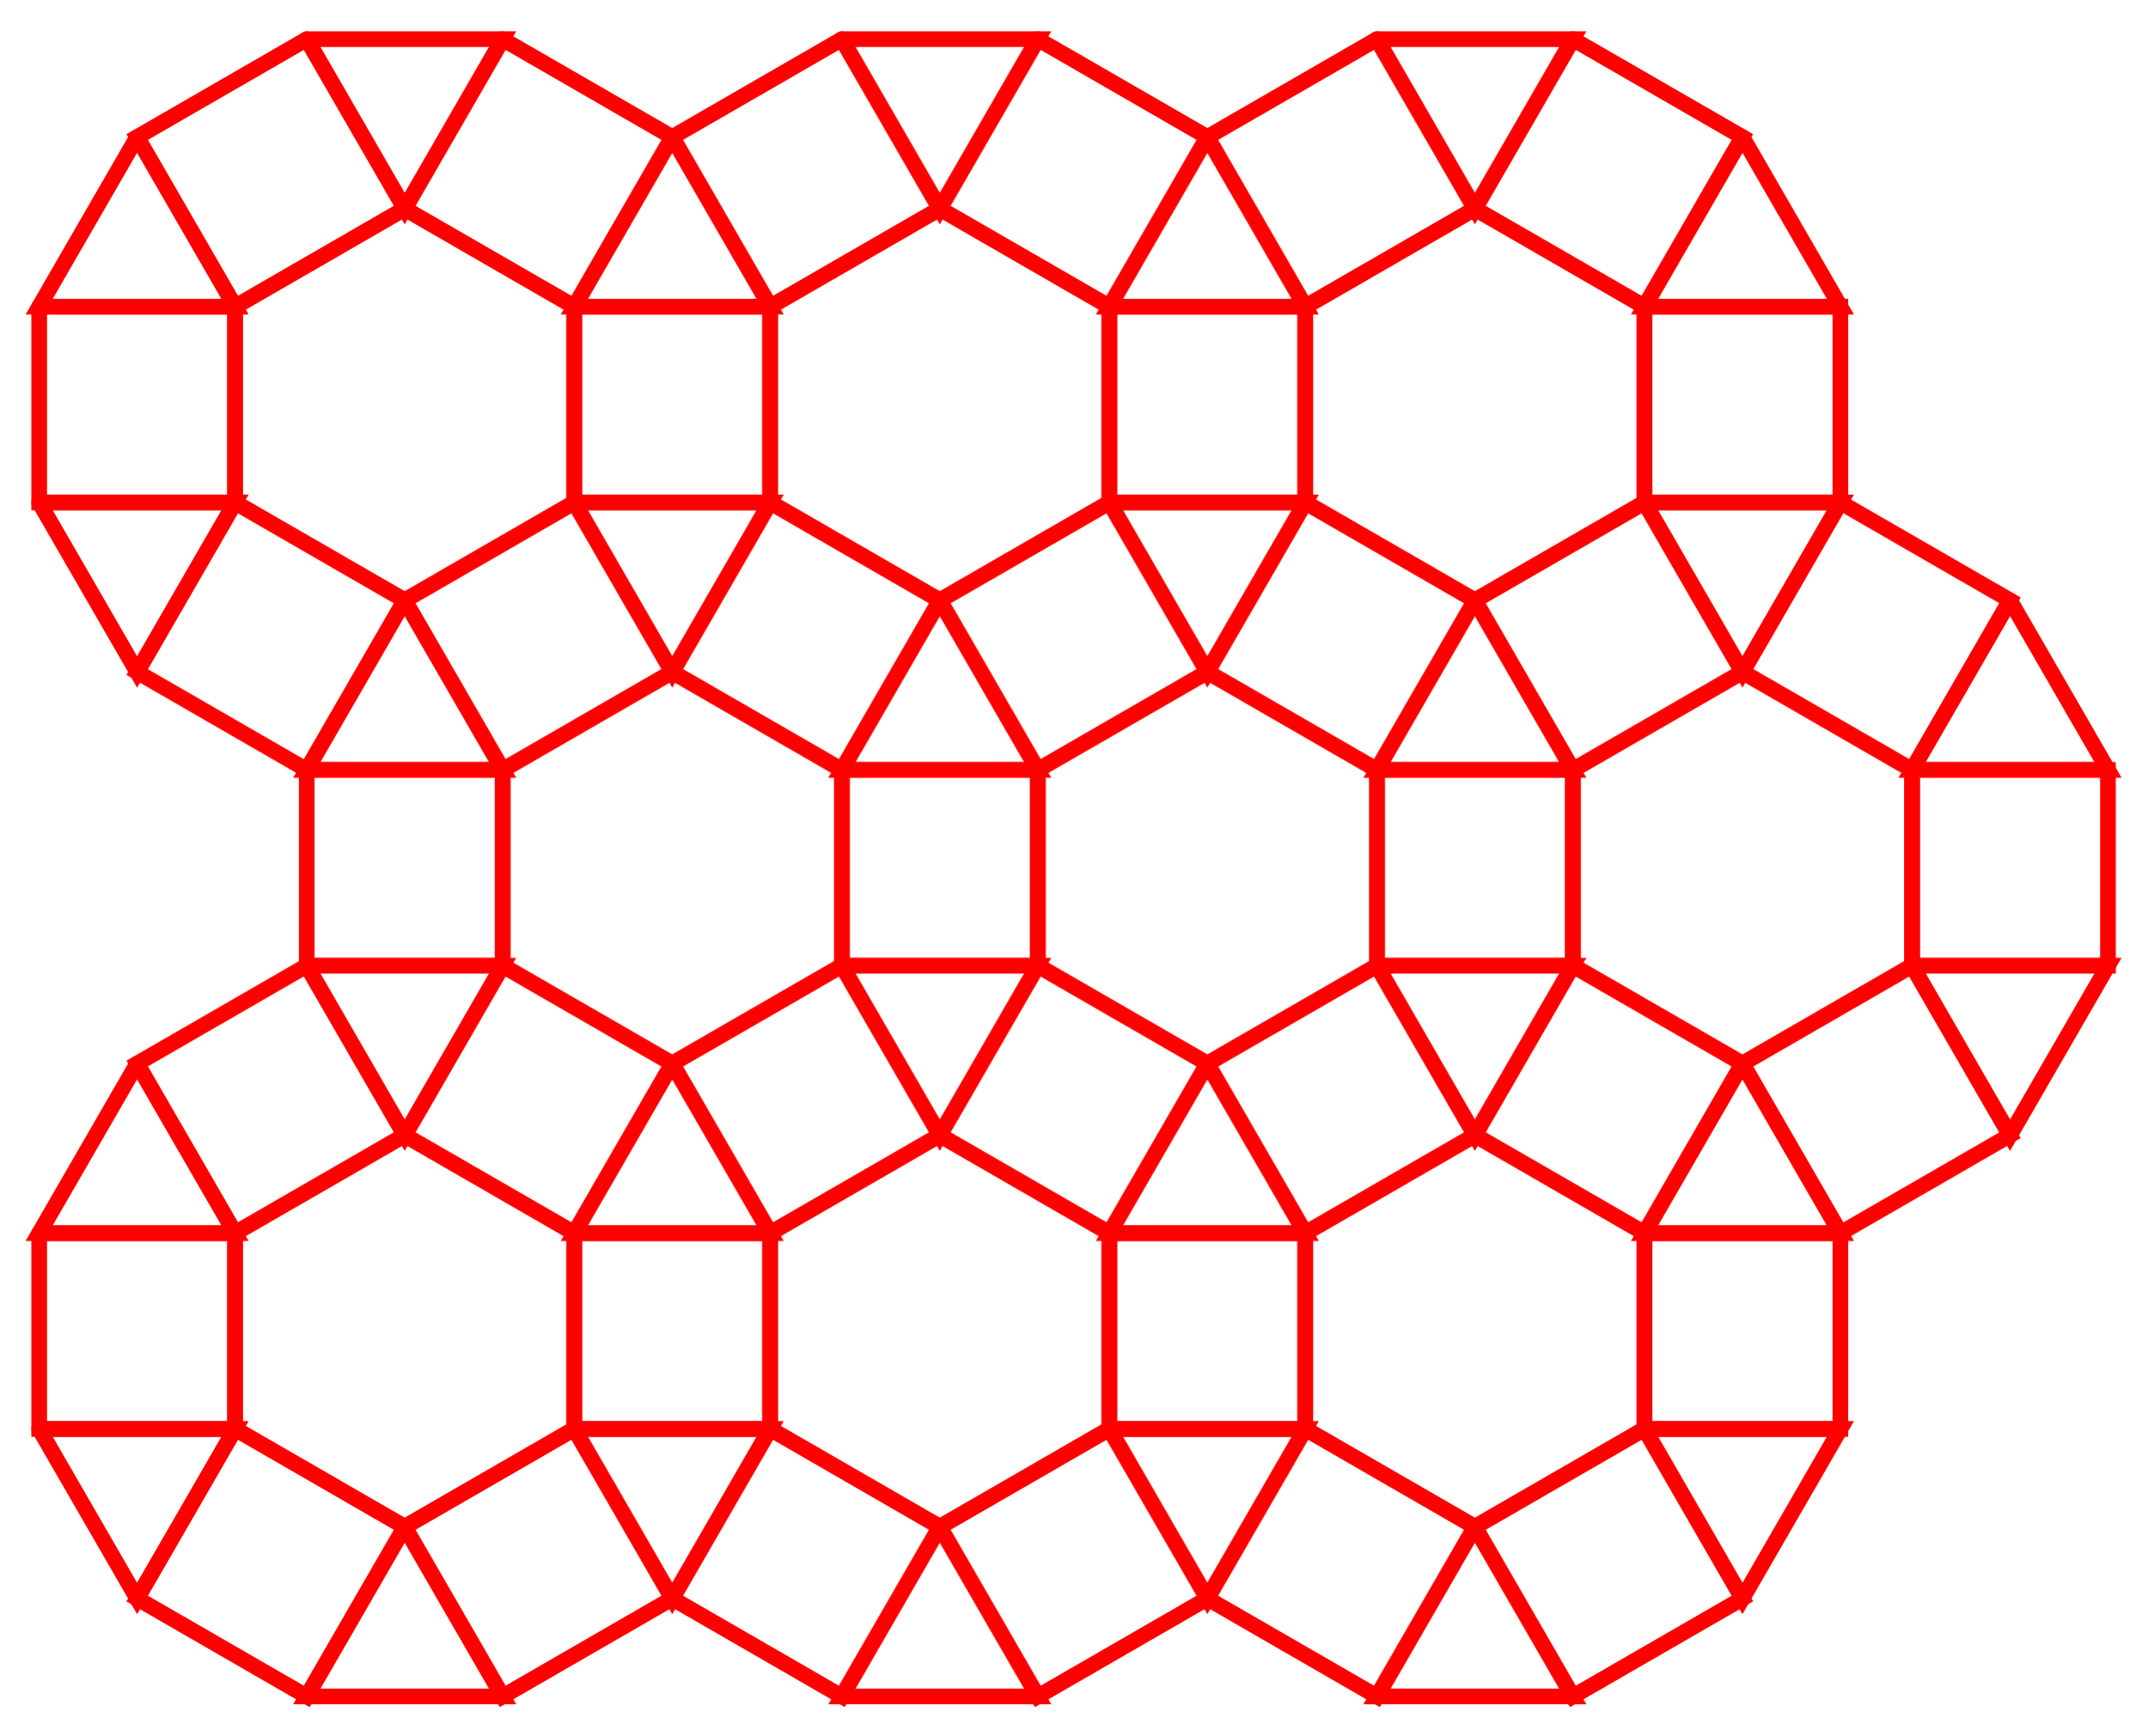
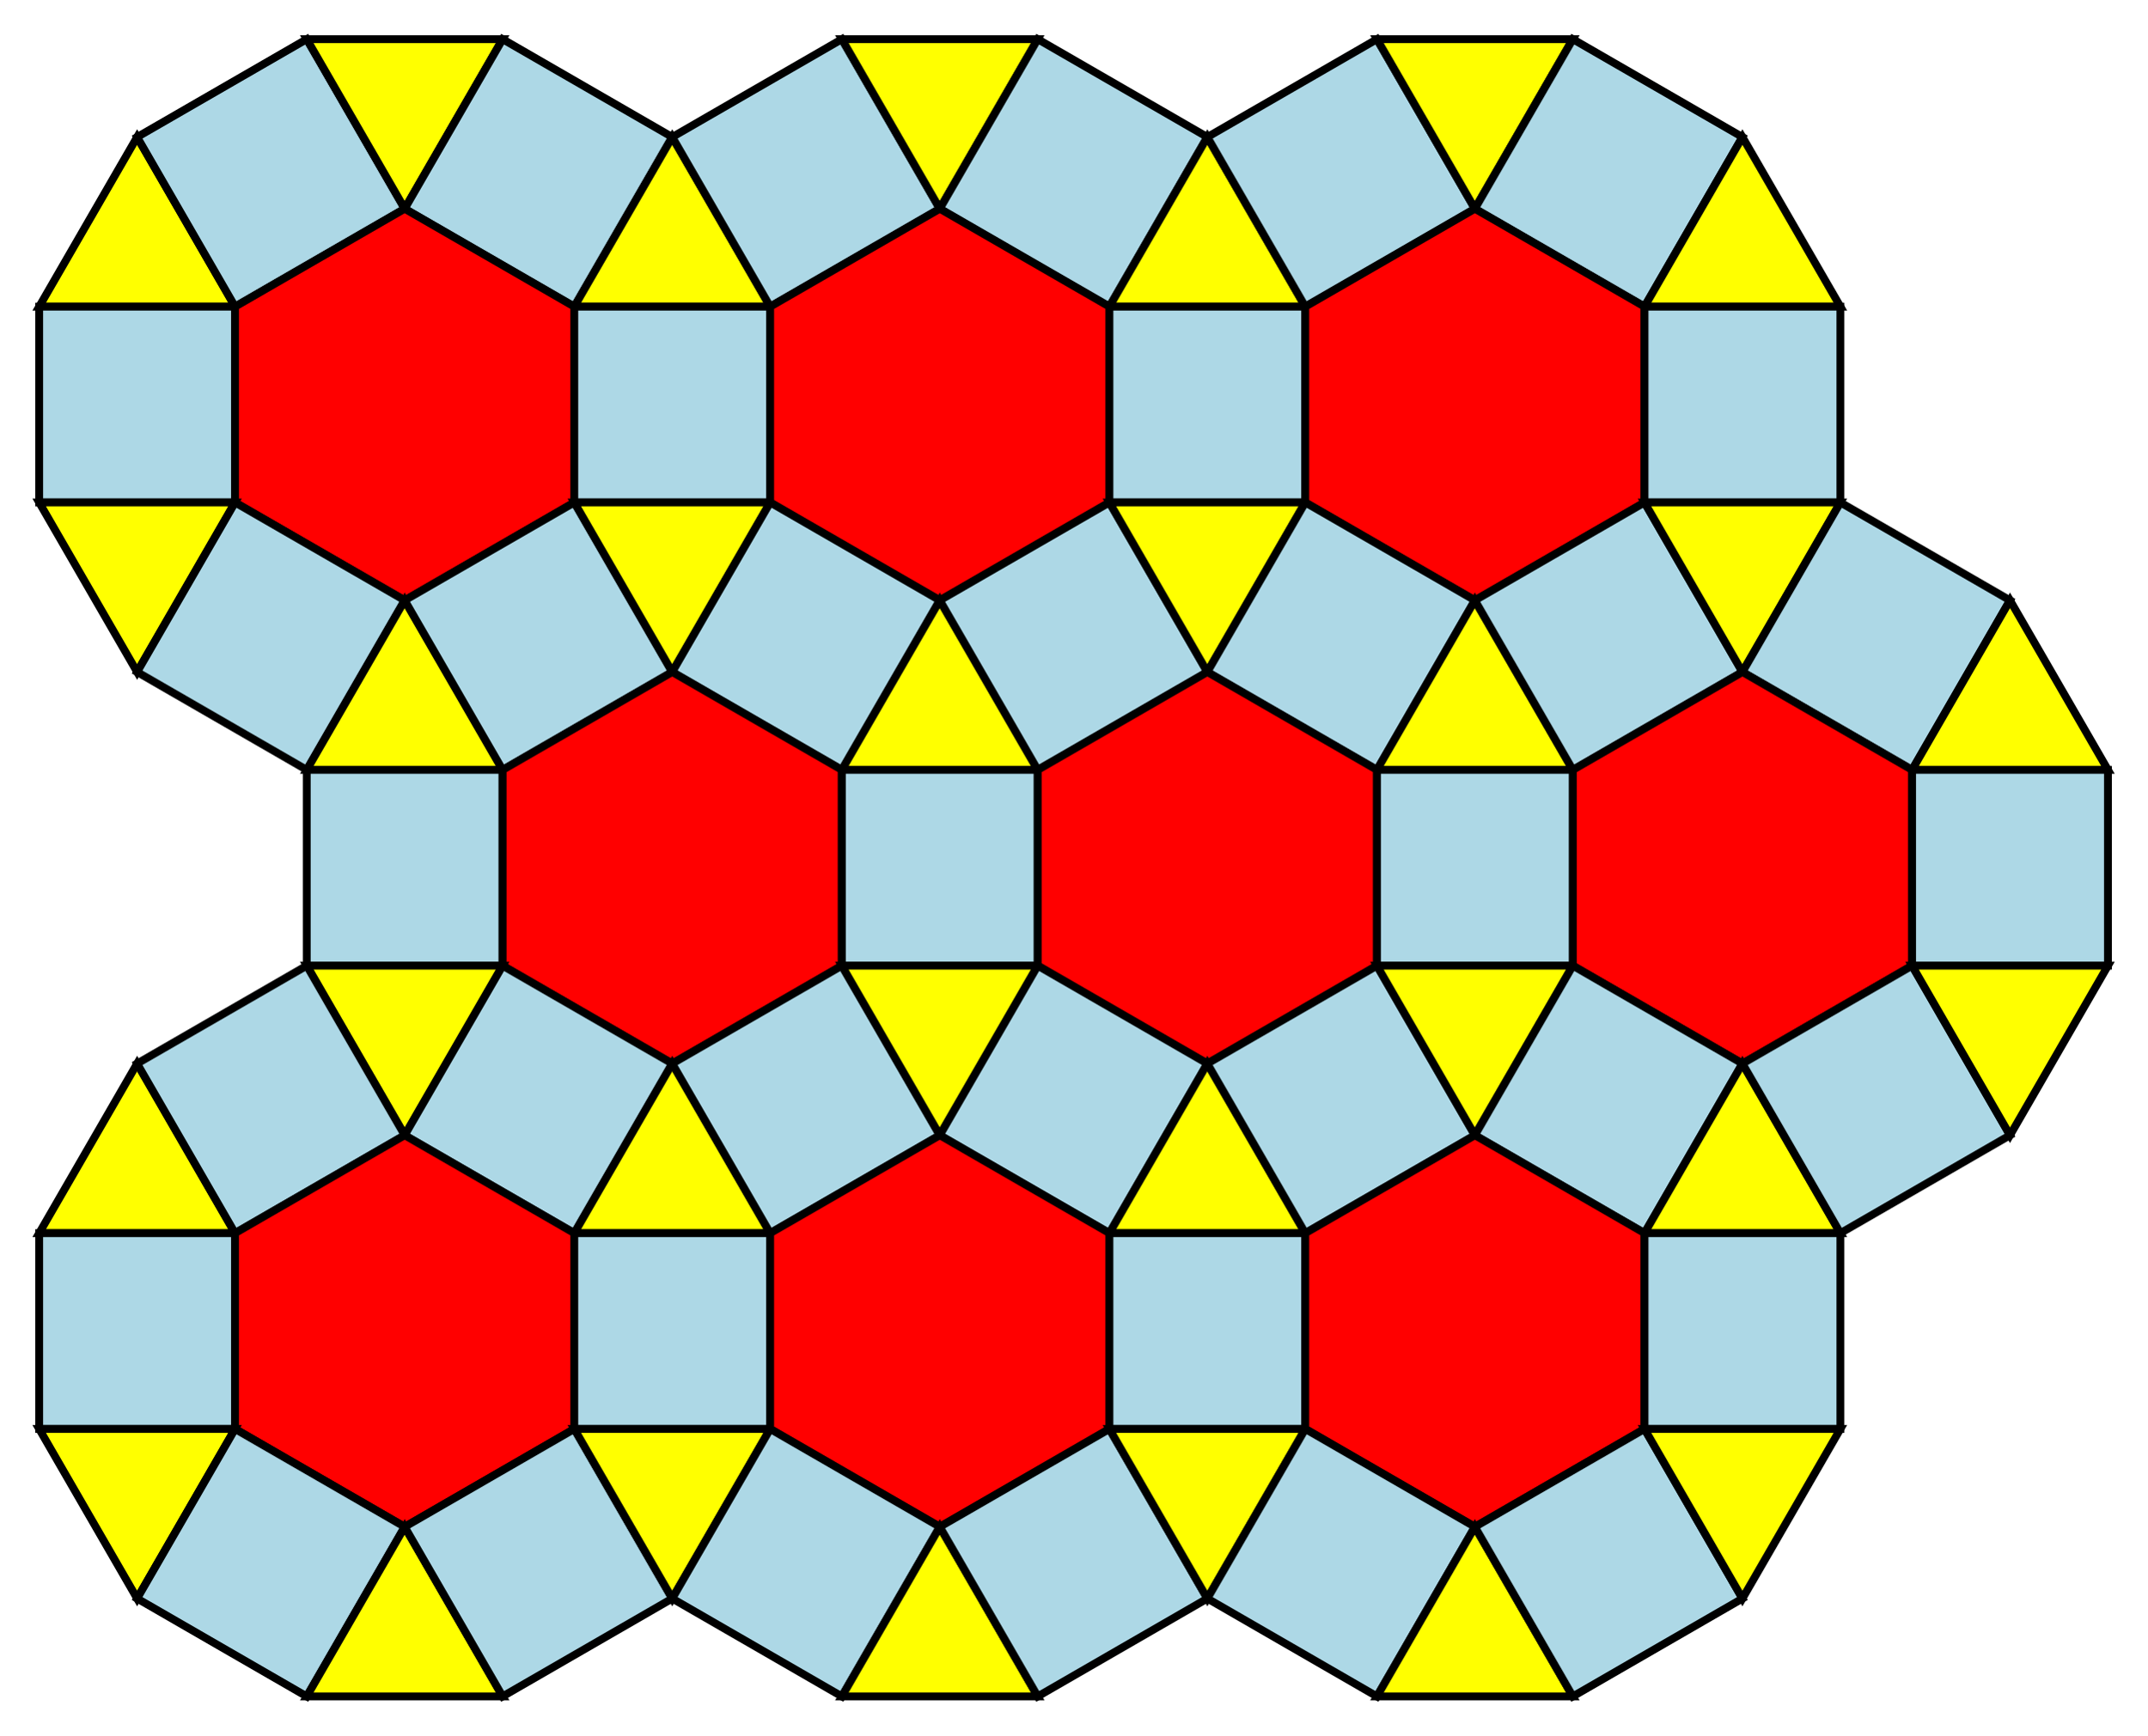
<svg xmlns="http://www.w3.org/2000/svg" width="274.054" height="221.603" viewBox="0 0 274.054 221.603">
-   <polyline points="17.5,17.5 30.0,39.151 5.0,39.151 17.5,17.5" stroke="red" stroke-linecap="round" stroke-width="2" fill="none" />
-   <polyline points="39.151,5 51.651,26.651 30,39.151 17.5,17.5 39.151,5" stroke="red" stroke-linecap="round" stroke-width="2" fill="none" />
-   <polyline points="39.151,5.0 64.151,5.0 51.651,26.651 39.151,5.0" stroke="red" stroke-linecap="round" stroke-width="2" fill="none" />
-   <polyline points="64.151,5 85.801,17.5 73.301,39.151 51.651,26.651 64.151,5" stroke="red" stroke-linecap="round" stroke-width="2" fill="none" />
-   <polyline points="85.801,17.5 98.301,39.151 73.301,39.151 85.801,17.5" stroke="red" stroke-linecap="round" stroke-width="2" fill="none" />
-   <polyline points="5.0,39.151 30.0,39.151 30.0,64.151 5.0,64.151 5.0,39.151" stroke="red" stroke-linecap="round" stroke-width="2" fill="none" />
-   <polyline points="51.651,26.651 73.301,39.151 73.301,64.151 51.651,76.651 30.0,64.151 30.0,39.151 51.651,26.651" stroke="red" stroke-linecap="round" stroke-width="2" fill="none" />
-   <polyline points="73.301,39.151 98.301,39.151 98.301,64.151 73.301,64.151 73.301,39.151" stroke="red" stroke-linecap="round" stroke-width="2" fill="none" />
-   <polyline points="5.0,64.151 30.0,64.151 17.5,85.801 5.0,64.151" stroke="red" stroke-linecap="round" stroke-width="2" fill="none" />
-   <polyline points="30,64.151 51.651,76.651 39.151,98.301 17.5,85.801 30,64.151" stroke="red" stroke-linecap="round" stroke-width="2" fill="none" />
-   <polyline points="51.651,76.651 64.151,98.301 39.151,98.301 51.651,76.651" stroke="red" stroke-linecap="round" stroke-width="2" fill="none" />
-   <polyline points="73.301,64.151 85.801,85.801 64.151,98.301 51.651,76.651 73.301,64.151" stroke="red" stroke-linecap="round" stroke-width="2" fill="none" />
-   <polyline points="73.301,64.151 98.301,64.151 85.801,85.801 73.301,64.151" stroke="red" stroke-linecap="round" stroke-width="2" fill="none" />
-   <polyline points="107.452,5 119.952,26.651 98.301,39.151 85.801,17.5 107.452,5" stroke="red" stroke-linecap="round" stroke-width="2" fill="none" />
-   <polyline points="107.452,5.0 132.452,5.0 119.952,26.651 107.452,5.0" stroke="red" stroke-linecap="round" stroke-width="2" fill="none" />
-   <polyline points="132.452,5 154.103,17.5 141.603,39.151 119.952,26.651 132.452,5" stroke="red" stroke-linecap="round" stroke-width="2" fill="none" />
-   <polyline points="154.103,17.5 166.603,39.151 141.603,39.151 154.103,17.5" stroke="red" stroke-linecap="round" stroke-width="2" fill="none" />
-   <polyline points="119.952,26.651 141.603,39.151 141.603,64.151 119.952,76.651 98.301,64.151 98.301,39.151 119.952,26.651" stroke="red" stroke-linecap="round" stroke-width="2" fill="none" />
-   <polyline points="141.603,39.151 166.603,39.151 166.603,64.151 141.603,64.151 141.603,39.151" stroke="red" stroke-linecap="round" stroke-width="2" fill="none" />
-   <polyline points="98.301,64.151 119.952,76.651 107.452,98.301 85.801,85.801 98.301,64.151" stroke="red" stroke-linecap="round" stroke-width="2" fill="none" />
-   <polyline points="119.952,76.651 132.452,98.301 107.452,98.301 119.952,76.651" stroke="red" stroke-linecap="round" stroke-width="2" fill="none" />
-   <polyline points="141.603,64.151 154.103,85.801 132.452,98.301 119.952,76.651 141.603,64.151" stroke="red" stroke-linecap="round" stroke-width="2" fill="none" />
-   <polyline points="141.603,64.151 166.603,64.151 154.103,85.801 141.603,64.151" stroke="red" stroke-linecap="round" stroke-width="2" fill="none" />
-   <polyline points="175.753,5 188.253,26.651 166.603,39.151 154.103,17.5 175.753,5" stroke="red" stroke-linecap="round" stroke-width="2" fill="none" />
-   <polyline points="175.753,5.0 200.753,5.0 188.253,26.651 175.753,5.0" stroke="red" stroke-linecap="round" stroke-width="2" fill="none" />
-   <polyline points="200.753,5 222.404,17.5 209.904,39.151 188.253,26.651 200.753,5" stroke="red" stroke-linecap="round" stroke-width="2" fill="none" />
-   <polyline points="222.404,17.5 234.904,39.151 209.904,39.151 222.404,17.5" stroke="red" stroke-linecap="round" stroke-width="2" fill="none" />
-   <polyline points="188.253,26.651 209.904,39.151 209.904,64.151 188.253,76.651 166.603,64.151 166.603,39.151 188.253,26.651" stroke="red" stroke-linecap="round" stroke-width="2" fill="none" />
-   <polyline points="209.904,39.151 234.904,39.151 234.904,64.151 209.904,64.151 209.904,39.151" stroke="red" stroke-linecap="round" stroke-width="2" fill="none" />
-   <polyline points="166.603,64.151 188.253,76.651 175.753,98.301 154.103,85.801 166.603,64.151" stroke="red" stroke-linecap="round" stroke-width="2" fill="none" />
-   <polyline points="188.253,76.651 200.753,98.301 175.753,98.301 188.253,76.651" stroke="red" stroke-linecap="round" stroke-width="2" fill="none" />
-   <polyline points="209.904,64.151 222.404,85.801 200.753,98.301 188.253,76.651 209.904,64.151" stroke="red" stroke-linecap="round" stroke-width="2" fill="none" />
-   <polyline points="209.904,64.151 234.904,64.151 222.404,85.801 209.904,64.151" stroke="red" stroke-linecap="round" stroke-width="2" fill="none" />
-   <polyline points="39.151,98.301 64.151,98.301 64.151,123.301 39.151,123.301 39.151,98.301" stroke="red" stroke-linecap="round" stroke-width="2" fill="none" />
-   <polyline points="85.801,85.801 107.452,98.301 107.452,123.301 85.801,135.801 64.151,123.301 64.151,98.301 85.801,85.801" stroke="red" stroke-linecap="round" stroke-width="2" fill="none" />
-   <polyline points="107.452,98.301 132.452,98.301 132.452,123.301 107.452,123.301 107.452,98.301" stroke="red" stroke-linecap="round" stroke-width="2" fill="none" />
-   <polyline points="39.151,123.301 64.151,123.301 51.651,144.952 39.151,123.301" stroke="red" stroke-linecap="round" stroke-width="2" fill="none" />
-   <polyline points="64.151,123.301 85.801,135.801 73.301,157.452 51.651,144.952 64.151,123.301" stroke="red" stroke-linecap="round" stroke-width="2" fill="none" />
-   <polyline points="85.801,135.801 98.301,157.452 73.301,157.452 85.801,135.801" stroke="red" stroke-linecap="round" stroke-width="2" fill="none" />
-   <polyline points="107.452,123.301 119.952,144.952 98.301,157.452 85.801,135.801 107.452,123.301" stroke="red" stroke-linecap="round" stroke-width="2" fill="none" />
-   <polyline points="107.452,123.301 132.452,123.301 119.952,144.952 107.452,123.301" stroke="red" stroke-linecap="round" stroke-width="2" fill="none" />
-   <polyline points="154.103,85.801 175.753,98.301 175.753,123.301 154.103,135.801 132.452,123.301 132.452,98.301 154.103,85.801" stroke="red" stroke-linecap="round" stroke-width="2" fill="none" />
-   <polyline points="175.753,98.301 200.753,98.301 200.753,123.301 175.753,123.301 175.753,98.301" stroke="red" stroke-linecap="round" stroke-width="2" fill="none" />
-   <polyline points="132.452,123.301 154.103,135.801 141.603,157.452 119.952,144.952 132.452,123.301" stroke="red" stroke-linecap="round" stroke-width="2" fill="none" />
-   <polyline points="154.103,135.801 166.603,157.452 141.603,157.452 154.103,135.801" stroke="red" stroke-linecap="round" stroke-width="2" fill="none" />
-   <polyline points="175.753,123.301 188.253,144.952 166.603,157.452 154.103,135.801 175.753,123.301" stroke="red" stroke-linecap="round" stroke-width="2" fill="none" />
-   <polyline points="175.753,123.301 200.753,123.301 188.253,144.952 175.753,123.301" stroke="red" stroke-linecap="round" stroke-width="2" fill="none" />
-   <polyline points="234.904,64.151 256.554,76.651 244.054,98.301 222.404,85.801 234.904,64.151" stroke="red" stroke-linecap="round" stroke-width="2" fill="none" />
-   <polyline points="256.554,76.651 269.054,98.301 244.054,98.301 256.554,76.651" stroke="red" stroke-linecap="round" stroke-width="2" fill="none" />
-   <polyline points="222.404,85.801 244.054,98.301 244.054,123.301 222.404,135.801 200.753,123.301 200.753,98.301 222.404,85.801" stroke="red" stroke-linecap="round" stroke-width="2" fill="none" />
-   <polyline points="244.054,98.301 269.054,98.301 269.054,123.301 244.054,123.301 244.054,98.301" stroke="red" stroke-linecap="round" stroke-width="2" fill="none" />
-   <polyline points="200.753,123.301 222.404,135.801 209.904,157.452 188.253,144.952 200.753,123.301" stroke="red" stroke-linecap="round" stroke-width="2" fill="none" />
-   <polyline points="222.404,135.801 234.904,157.452 209.904,157.452 222.404,135.801" stroke="red" stroke-linecap="round" stroke-width="2" fill="none" />
-   <polyline points="244.054,123.301 256.554,144.952 234.904,157.452 222.404,135.801 244.054,123.301" stroke="red" stroke-linecap="round" stroke-width="2" fill="none" />
-   <polyline points="244.054,123.301 269.054,123.301 256.554,144.952 244.054,123.301" stroke="red" stroke-linecap="round" stroke-width="2" fill="none" />
-   <polyline points="17.5,135.801 30.0,157.452 5.0,157.452 17.5,135.801" stroke="red" stroke-linecap="round" stroke-width="2" fill="none" />
-   <polyline points="39.151,123.301 51.651,144.952 30,157.452 17.5,135.801 39.151,123.301" stroke="red" stroke-linecap="round" stroke-width="2" fill="none" />
-   <polyline points="5.0,157.452 30.0,157.452 30.0,182.452 5.0,182.452 5.0,157.452" stroke="red" stroke-linecap="round" stroke-width="2" fill="none" />
-   <polyline points="51.651,144.952 73.301,157.452 73.301,182.452 51.651,194.952 30.0,182.452 30.0,157.452 51.651,144.952" stroke="red" stroke-linecap="round" stroke-width="2" fill="none" />
-   <polyline points="73.301,157.452 98.301,157.452 98.301,182.452 73.301,182.452 73.301,157.452" stroke="red" stroke-linecap="round" stroke-width="2" fill="none" />
-   <polyline points="5.0,182.452 30.0,182.452 17.5,204.103 5.0,182.452" stroke="red" stroke-linecap="round" stroke-width="2" fill="none" />
-   <polyline points="30,182.452 51.651,194.952 39.151,216.603 17.5,204.103 30,182.452" stroke="red" stroke-linecap="round" stroke-width="2" fill="none" />
-   <polyline points="51.651,194.952 64.151,216.603 39.151,216.603 51.651,194.952" stroke="red" stroke-linecap="round" stroke-width="2" fill="none" />
-   <polyline points="73.301,182.452 85.801,204.103 64.151,216.603 51.651,194.952 73.301,182.452" stroke="red" stroke-linecap="round" stroke-width="2" fill="none" />
-   <polyline points="73.301,182.452 98.301,182.452 85.801,204.103 73.301,182.452" stroke="red" stroke-linecap="round" stroke-width="2" fill="none" />
-   <polyline points="119.952,144.952 141.603,157.452 141.603,182.452 119.952,194.952 98.301,182.452 98.301,157.452 119.952,144.952" stroke="red" stroke-linecap="round" stroke-width="2" fill="none" />
-   <polyline points="141.603,157.452 166.603,157.452 166.603,182.452 141.603,182.452 141.603,157.452" stroke="red" stroke-linecap="round" stroke-width="2" fill="none" />
-   <polyline points="98.301,182.452 119.952,194.952 107.452,216.603 85.801,204.103 98.301,182.452" stroke="red" stroke-linecap="round" stroke-width="2" fill="none" />
-   <polyline points="119.952,194.952 132.452,216.603 107.452,216.603 119.952,194.952" stroke="red" stroke-linecap="round" stroke-width="2" fill="none" />
-   <polyline points="141.603,182.452 154.103,204.103 132.452,216.603 119.952,194.952 141.603,182.452" stroke="red" stroke-linecap="round" stroke-width="2" fill="none" />
-   <polyline points="141.603,182.452 166.603,182.452 154.103,204.103 141.603,182.452" stroke="red" stroke-linecap="round" stroke-width="2" fill="none" />
-   <polyline points="188.253,144.952 209.904,157.452 209.904,182.452 188.253,194.952 166.603,182.452 166.603,157.452 188.253,144.952" stroke="red" stroke-linecap="round" stroke-width="2" fill="none" />
-   <polyline points="209.904,157.452 234.904,157.452 234.904,182.452 209.904,182.452 209.904,157.452" stroke="red" stroke-linecap="round" stroke-width="2" fill="none" />
-   <polyline points="166.603,182.452 188.253,194.952 175.753,216.603 154.103,204.103 166.603,182.452" stroke="red" stroke-linecap="round" stroke-width="2" fill="none" />
-   <polyline points="188.253,194.952 200.753,216.603 175.753,216.603 188.253,194.952" stroke="red" stroke-linecap="round" stroke-width="2" fill="none" />
-   <polyline points="209.904,182.452 222.404,204.103 200.753,216.603 188.253,194.952 209.904,182.452" stroke="red" stroke-linecap="round" stroke-width="2" fill="none" />
-   <polyline points="209.904,182.452 234.904,182.452 222.404,204.103 209.904,182.452" stroke="red" stroke-linecap="round" stroke-width="2" fill="none" />
+   <polygon points="17.5,17.5 30.0,39.151 5.0,39.151" stroke="black" stroke-linecap="round" stroke-width="1" fill="yellow" />
+   <polygon points="39.151,5 51.651,26.651 30,39.151 17.5,17.5" stroke="black" stroke-linecap="round" stroke-width="1" fill="lightblue" />
+   <polygon points="39.151,5.0 64.151,5.0 51.651,26.651" stroke="black" stroke-linecap="round" stroke-width="1" fill="yellow" />
+   <polygon points="64.151,5 85.801,17.5 73.301,39.151 51.651,26.651" stroke="black" stroke-linecap="round" stroke-width="1" fill="lightblue" />
+   <polygon points="85.801,17.5 98.301,39.151 73.301,39.151" stroke="black" stroke-linecap="round" stroke-width="1" fill="yellow" />
+   <polygon points="5.0,39.151 30.0,39.151 30.0,64.151 5.0,64.151" stroke="black" stroke-linecap="round" stroke-width="1" fill="lightblue" />
+   <polygon points="51.651,26.651 73.301,39.151 73.301,64.151 51.651,76.651 30.0,64.151 30.0,39.151" stroke="black" stroke-linecap="round" stroke-width="1" fill="red" />
+   <polygon points="73.301,39.151 98.301,39.151 98.301,64.151 73.301,64.151" stroke="black" stroke-linecap="round" stroke-width="1" fill="lightblue" />
+   <polygon points="5.0,64.151 30.0,64.151 17.5,85.801" stroke="black" stroke-linecap="round" stroke-width="1" fill="yellow" />
+   <polygon points="30,64.151 51.651,76.651 39.151,98.301 17.5,85.801" stroke="black" stroke-linecap="round" stroke-width="1" fill="lightblue" />
+   <polygon points="51.651,76.651 64.151,98.301 39.151,98.301" stroke="black" stroke-linecap="round" stroke-width="1" fill="yellow" />
+   <polygon points="73.301,64.151 85.801,85.801 64.151,98.301 51.651,76.651" stroke="black" stroke-linecap="round" stroke-width="1" fill="lightblue" />
+   <polygon points="73.301,64.151 98.301,64.151 85.801,85.801" stroke="black" stroke-linecap="round" stroke-width="1" fill="yellow" />
+   <polygon points="107.452,5 119.952,26.651 98.301,39.151 85.801,17.5" stroke="black" stroke-linecap="round" stroke-width="1" fill="lightblue" />
+   <polygon points="107.452,5.0 132.452,5.0 119.952,26.651" stroke="black" stroke-linecap="round" stroke-width="1" fill="yellow" />
+   <polygon points="132.452,5 154.103,17.5 141.603,39.151 119.952,26.651" stroke="black" stroke-linecap="round" stroke-width="1" fill="lightblue" />
+   <polygon points="154.103,17.5 166.603,39.151 141.603,39.151" stroke="black" stroke-linecap="round" stroke-width="1" fill="yellow" />
+   <polygon points="119.952,26.651 141.603,39.151 141.603,64.151 119.952,76.651 98.301,64.151 98.301,39.151" stroke="black" stroke-linecap="round" stroke-width="1" fill="red" />
+   <polygon points="141.603,39.151 166.603,39.151 166.603,64.151 141.603,64.151" stroke="black" stroke-linecap="round" stroke-width="1" fill="lightblue" />
+   <polygon points="98.301,64.151 119.952,76.651 107.452,98.301 85.801,85.801" stroke="black" stroke-linecap="round" stroke-width="1" fill="lightblue" />
+   <polygon points="119.952,76.651 132.452,98.301 107.452,98.301" stroke="black" stroke-linecap="round" stroke-width="1" fill="yellow" />
+   <polygon points="141.603,64.151 154.103,85.801 132.452,98.301 119.952,76.651" stroke="black" stroke-linecap="round" stroke-width="1" fill="lightblue" />
+   <polygon points="141.603,64.151 166.603,64.151 154.103,85.801" stroke="black" stroke-linecap="round" stroke-width="1" fill="yellow" />
+   <polygon points="175.753,5 188.253,26.651 166.603,39.151 154.103,17.5" stroke="black" stroke-linecap="round" stroke-width="1" fill="lightblue" />
+   <polygon points="175.753,5.0 200.753,5.0 188.253,26.651" stroke="black" stroke-linecap="round" stroke-width="1" fill="yellow" />
+   <polygon points="200.753,5 222.404,17.5 209.904,39.151 188.253,26.651" stroke="black" stroke-linecap="round" stroke-width="1" fill="lightblue" />
+   <polygon points="222.404,17.5 234.904,39.151 209.904,39.151" stroke="black" stroke-linecap="round" stroke-width="1" fill="yellow" />
+   <polygon points="188.253,26.651 209.904,39.151 209.904,64.151 188.253,76.651 166.603,64.151 166.603,39.151" stroke="black" stroke-linecap="round" stroke-width="1" fill="red" />
+   <polygon points="209.904,39.151 234.904,39.151 234.904,64.151 209.904,64.151" stroke="black" stroke-linecap="round" stroke-width="1" fill="lightblue" />
+   <polygon points="166.603,64.151 188.253,76.651 175.753,98.301 154.103,85.801" stroke="black" stroke-linecap="round" stroke-width="1" fill="lightblue" />
+   <polygon points="188.253,76.651 200.753,98.301 175.753,98.301" stroke="black" stroke-linecap="round" stroke-width="1" fill="yellow" />
+   <polygon points="209.904,64.151 222.404,85.801 200.753,98.301 188.253,76.651" stroke="black" stroke-linecap="round" stroke-width="1" fill="lightblue" />
+   <polygon points="209.904,64.151 234.904,64.151 222.404,85.801" stroke="black" stroke-linecap="round" stroke-width="1" fill="yellow" />
+   <polygon points="39.151,98.301 64.151,98.301 64.151,123.301 39.151,123.301" stroke="black" stroke-linecap="round" stroke-width="1" fill="lightblue" />
+   <polygon points="85.801,85.801 107.452,98.301 107.452,123.301 85.801,135.801 64.151,123.301 64.151,98.301" stroke="black" stroke-linecap="round" stroke-width="1" fill="red" />
+   <polygon points="107.452,98.301 132.452,98.301 132.452,123.301 107.452,123.301" stroke="black" stroke-linecap="round" stroke-width="1" fill="lightblue" />
+   <polygon points="39.151,123.301 64.151,123.301 51.651,144.952" stroke="black" stroke-linecap="round" stroke-width="1" fill="yellow" />
+   <polygon points="64.151,123.301 85.801,135.801 73.301,157.452 51.651,144.952" stroke="black" stroke-linecap="round" stroke-width="1" fill="lightblue" />
+   <polygon points="85.801,135.801 98.301,157.452 73.301,157.452" stroke="black" stroke-linecap="round" stroke-width="1" fill="yellow" />
+   <polygon points="107.452,123.301 119.952,144.952 98.301,157.452 85.801,135.801" stroke="black" stroke-linecap="round" stroke-width="1" fill="lightblue" />
+   <polygon points="107.452,123.301 132.452,123.301 119.952,144.952" stroke="black" stroke-linecap="round" stroke-width="1" fill="yellow" />
+   <polygon points="154.103,85.801 175.753,98.301 175.753,123.301 154.103,135.801 132.452,123.301 132.452,98.301" stroke="black" stroke-linecap="round" stroke-width="1" fill="red" />
+   <polygon points="175.753,98.301 200.753,98.301 200.753,123.301 175.753,123.301" stroke="black" stroke-linecap="round" stroke-width="1" fill="lightblue" />
+   <polygon points="132.452,123.301 154.103,135.801 141.603,157.452 119.952,144.952" stroke="black" stroke-linecap="round" stroke-width="1" fill="lightblue" />
+   <polygon points="154.103,135.801 166.603,157.452 141.603,157.452" stroke="black" stroke-linecap="round" stroke-width="1" fill="yellow" />
+   <polygon points="175.753,123.301 188.253,144.952 166.603,157.452 154.103,135.801" stroke="black" stroke-linecap="round" stroke-width="1" fill="lightblue" />
+   <polygon points="175.753,123.301 200.753,123.301 188.253,144.952" stroke="black" stroke-linecap="round" stroke-width="1" fill="yellow" />
+   <polygon points="234.904,64.151 256.554,76.651 244.054,98.301 222.404,85.801" stroke="black" stroke-linecap="round" stroke-width="1" fill="lightblue" />
+   <polygon points="256.554,76.651 269.054,98.301 244.054,98.301" stroke="black" stroke-linecap="round" stroke-width="1" fill="yellow" />
+   <polygon points="222.404,85.801 244.054,98.301 244.054,123.301 222.404,135.801 200.753,123.301 200.753,98.301" stroke="black" stroke-linecap="round" stroke-width="1" fill="red" />
+   <polygon points="244.054,98.301 269.054,98.301 269.054,123.301 244.054,123.301" stroke="black" stroke-linecap="round" stroke-width="1" fill="lightblue" />
+   <polygon points="200.753,123.301 222.404,135.801 209.904,157.452 188.253,144.952" stroke="black" stroke-linecap="round" stroke-width="1" fill="lightblue" />
+   <polygon points="222.404,135.801 234.904,157.452 209.904,157.452" stroke="black" stroke-linecap="round" stroke-width="1" fill="yellow" />
+   <polygon points="244.054,123.301 256.554,144.952 234.904,157.452 222.404,135.801" stroke="black" stroke-linecap="round" stroke-width="1" fill="lightblue" />
+   <polygon points="244.054,123.301 269.054,123.301 256.554,144.952" stroke="black" stroke-linecap="round" stroke-width="1" fill="yellow" />
+   <polygon points="17.5,135.801 30.0,157.452 5.0,157.452" stroke="black" stroke-linecap="round" stroke-width="1" fill="yellow" />
+   <polygon points="39.151,123.301 51.651,144.952 30,157.452 17.5,135.801" stroke="black" stroke-linecap="round" stroke-width="1" fill="lightblue" />
+   <polygon points="5.0,157.452 30.0,157.452 30.0,182.452 5.0,182.452" stroke="black" stroke-linecap="round" stroke-width="1" fill="lightblue" />
+   <polygon points="51.651,144.952 73.301,157.452 73.301,182.452 51.651,194.952 30.0,182.452 30.0,157.452" stroke="black" stroke-linecap="round" stroke-width="1" fill="red" />
+   <polygon points="73.301,157.452 98.301,157.452 98.301,182.452 73.301,182.452" stroke="black" stroke-linecap="round" stroke-width="1" fill="lightblue" />
+   <polygon points="5.0,182.452 30.0,182.452 17.5,204.103" stroke="black" stroke-linecap="round" stroke-width="1" fill="yellow" />
+   <polygon points="30,182.452 51.651,194.952 39.151,216.603 17.5,204.103" stroke="black" stroke-linecap="round" stroke-width="1" fill="lightblue" />
+   <polygon points="51.651,194.952 64.151,216.603 39.151,216.603" stroke="black" stroke-linecap="round" stroke-width="1" fill="yellow" />
+   <polygon points="73.301,182.452 85.801,204.103 64.151,216.603 51.651,194.952" stroke="black" stroke-linecap="round" stroke-width="1" fill="lightblue" />
+   <polygon points="73.301,182.452 98.301,182.452 85.801,204.103" stroke="black" stroke-linecap="round" stroke-width="1" fill="yellow" />
+   <polygon points="119.952,144.952 141.603,157.452 141.603,182.452 119.952,194.952 98.301,182.452 98.301,157.452" stroke="black" stroke-linecap="round" stroke-width="1" fill="red" />
+   <polygon points="141.603,157.452 166.603,157.452 166.603,182.452 141.603,182.452" stroke="black" stroke-linecap="round" stroke-width="1" fill="lightblue" />
+   <polygon points="98.301,182.452 119.952,194.952 107.452,216.603 85.801,204.103" stroke="black" stroke-linecap="round" stroke-width="1" fill="lightblue" />
+   <polygon points="119.952,194.952 132.452,216.603 107.452,216.603" stroke="black" stroke-linecap="round" stroke-width="1" fill="yellow" />
+   <polygon points="141.603,182.452 154.103,204.103 132.452,216.603 119.952,194.952" stroke="black" stroke-linecap="round" stroke-width="1" fill="lightblue" />
+   <polygon points="141.603,182.452 166.603,182.452 154.103,204.103" stroke="black" stroke-linecap="round" stroke-width="1" fill="yellow" />
+   <polygon points="188.253,144.952 209.904,157.452 209.904,182.452 188.253,194.952 166.603,182.452 166.603,157.452" stroke="black" stroke-linecap="round" stroke-width="1" fill="red" />
+   <polygon points="209.904,157.452 234.904,157.452 234.904,182.452 209.904,182.452" stroke="black" stroke-linecap="round" stroke-width="1" fill="lightblue" />
+   <polygon points="166.603,182.452 188.253,194.952 175.753,216.603 154.103,204.103" stroke="black" stroke-linecap="round" stroke-width="1" fill="lightblue" />
+   <polygon points="188.253,194.952 200.753,216.603 175.753,216.603" stroke="black" stroke-linecap="round" stroke-width="1" fill="yellow" />
+   <polygon points="209.904,182.452 222.404,204.103 200.753,216.603 188.253,194.952" stroke="black" stroke-linecap="round" stroke-width="1" fill="lightblue" />
+   <polygon points="209.904,182.452 234.904,182.452 222.404,204.103" stroke="black" stroke-linecap="round" stroke-width="1" fill="yellow" />
</svg>
